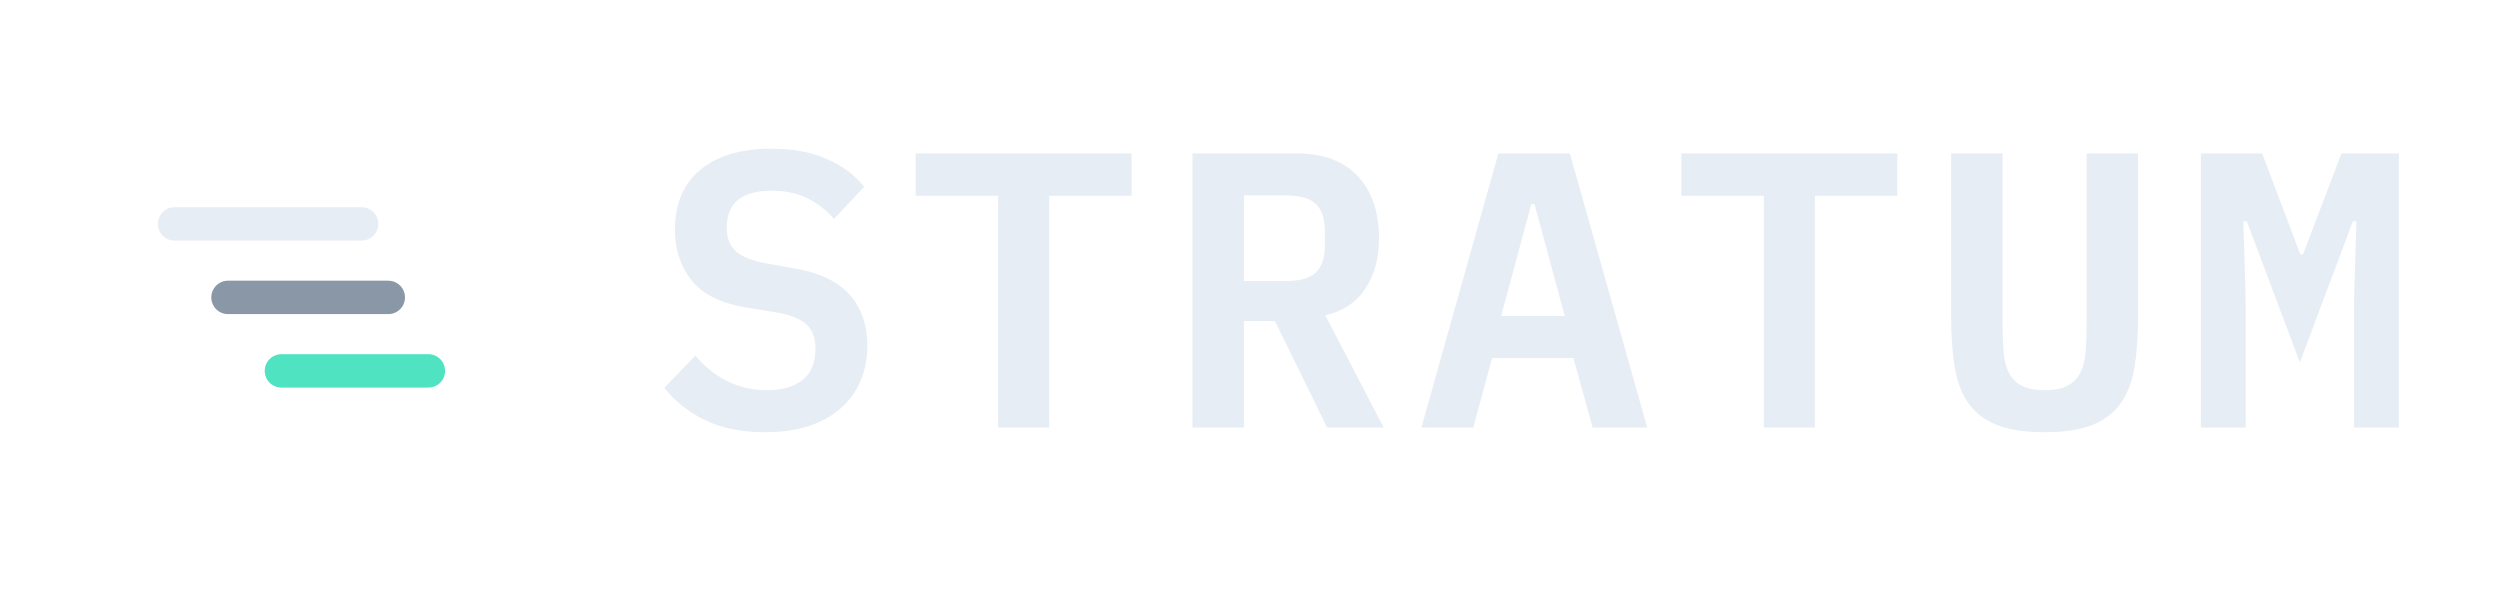
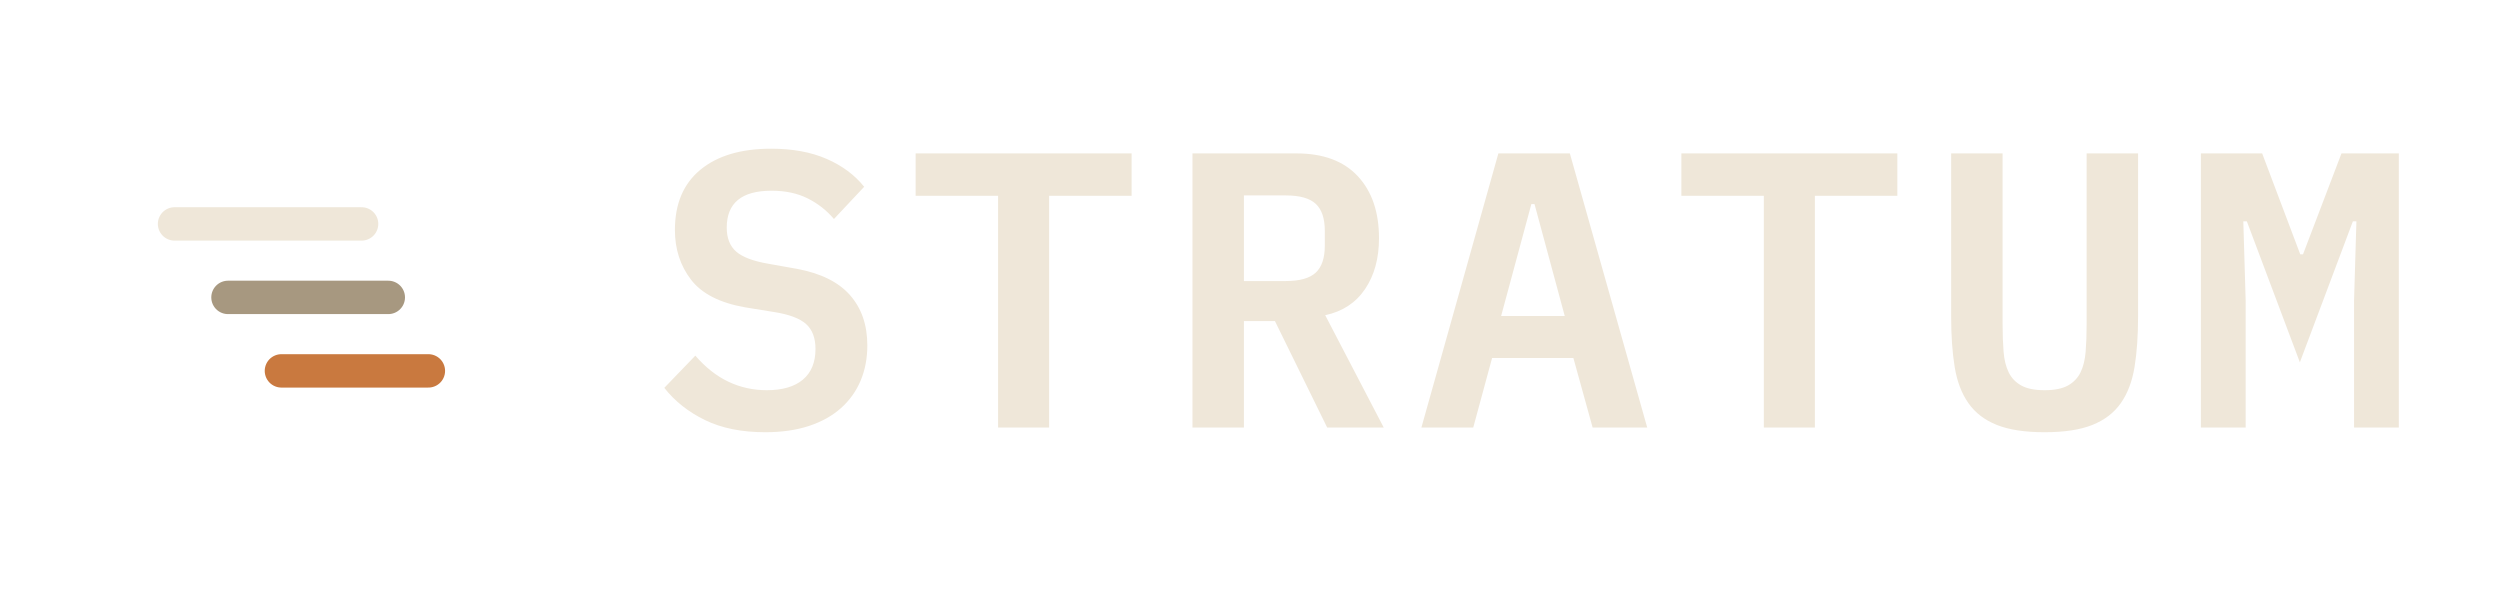
<svg xmlns="http://www.w3.org/2000/svg" viewBox="0 0 269 64" width="269" height="64" role="img" aria-label="Stratum">
  <g transform="translate(8,9) scale(0.71875)">
-     <line x1="15" y1="21" x2="43" y2="21" stroke="#E7EDF4" stroke-width="5" stroke-linecap="round" />
-     <line x1="23" y1="32" x2="47" y2="32" stroke="#8A97A6" stroke-width="5" stroke-linecap="round" />
-     <line x1="31" y1="43" x2="53" y2="43" stroke="#4FE3C1" stroke-width="5" stroke-linecap="round" />
+     <line x1="15" y1="21" x2="43" y2="21" stroke="#EFE7D9" stroke-width="5" stroke-linecap="round" />
+     <line x1="23" y1="32" x2="47" y2="32" stroke="#A79880" stroke-width="5" stroke-linecap="round" />
+     <line x1="31" y1="43" x2="53" y2="43" stroke="#C9793F" stroke-width="5" stroke-linecap="round" />
  </g>
-   <path transform="translate(70,46) scale(0.4225352)" d="M29.200 1.200L29.200 1.200Q20.200 1.200 13.850-1.900Q7.500-5 3.500-10.100L3.500-10.100L11.400-18.300Q15.300-13.800 19.850-11.650Q24.400-9.500 29.600-9.500L29.600-9.500Q35.600-9.500 38.800-12.200Q42-14.900 42-20L42-20Q42-24.200 39.600-26.350Q37.200-28.500 31.500-29.400L31.500-29.400L24.100-30.600Q14.400-32.300 10.300-37.650Q6.200-43 6.200-50.300L6.200-50.300Q6.200-60.300 12.700-65.650Q19.200-71 30.700-71L30.700-71Q38.900-71 44.850-68.400Q50.800-65.800 54.400-61.300L54.400-61.300L46.700-53.100Q43.900-56.400 40-58.350Q36.100-60.300 30.800-60.300L30.800-60.300Q19.400-60.300 19.400-50.900L19.400-50.900Q19.400-46.900 21.800-44.800Q24.200-42.700 30-41.700L30-41.700L37.300-40.400Q46.400-38.700 50.800-33.700Q55.200-28.700 55.200-20.900L55.200-20.900Q55.200-16 53.500-11.950Q51.800-7.900 48.500-4.950Q45.200-2 40.350-0.400Q35.500 1.200 29.200 1.200Z M122.500-59L101.500-59L101.500 0L88.500 0L88.500-59L67.500-59L67.500-69.800L122.500-69.800L122.500-59Z M151.100-27.100L151.100 0L138 0L138-69.800L164.500-69.800Q174.700-69.800 180.100-64Q185.500-58.200 185.500-48.200L185.500-48.200Q185.500-40.500 181.950-35.250Q178.400-30 171.800-28.600L171.800-28.600L186.700 0L172.300 0L159-27.100L151.100-27.100ZM151.100-37.300L161.800-37.300Q167.100-37.300 169.400-39.450Q171.700-41.600 171.700-46.300L171.700-46.300L171.700-50.100Q171.700-54.800 169.400-56.950Q167.100-59.100 161.800-59.100L161.800-59.100L151.100-59.100L151.100-37.300Z M253.800 0L239.900 0L235-17.700L214.300-17.700L209.500 0L196.300 0L215.900-69.800L234.100-69.800L253.800 0ZM232.800-28.400L225.100-56.900L224.300-56.900L216.600-28.400L232.800-28.400Z M317.500-59L296.500-59L296.500 0L283.500 0L283.500-59L262.500-59L262.500-69.800L317.500-69.800L317.500-59Z M331.200-69.800L344.300-69.800L344.300-26.300Q344.300-22.400 344.550-19.300Q344.800-16.200 345.850-14.050Q346.900-11.900 349.050-10.700Q351.200-9.500 355-9.500L355-9.500Q358.800-9.500 360.950-10.700Q363.100-11.900 364.150-14.050Q365.200-16.200 365.450-19.300Q365.700-22.400 365.700-26.300L365.700-26.300L365.700-69.800L378.800-69.800L378.800-28.300Q378.800-20.900 377.900-15.400Q377-9.900 374.400-6.200Q371.800-2.500 367.150-0.650Q362.500 1.200 355 1.200L355 1.200Q347.500 1.200 342.850-0.650Q338.200-2.500 335.600-6.200Q333-9.900 332.100-15.400Q331.200-20.900 331.200-28.300L331.200-28.300L331.200-69.800Z M433.800 0L433.800-32.300L434.400-52.500L433.500-52.500L420-16.600L406.500-52.500L405.600-52.500L406.200-32.300L406.200 0L394.800 0L394.800-69.800L410.400-69.800L420.100-44.100L420.800-44.100L430.600-69.800L445.200-69.800L445.200 0L433.800 0Z" fill="#E7EDF4" />
+   <path transform="translate(70,46) scale(0.4225352)" d="M29.200 1.200L29.200 1.200Q20.200 1.200 13.850-1.900Q7.500-5 3.500-10.100L3.500-10.100L11.400-18.300Q15.300-13.800 19.850-11.650Q24.400-9.500 29.600-9.500L29.600-9.500Q35.600-9.500 38.800-12.200Q42-14.900 42-20L42-20Q42-24.200 39.600-26.350Q37.200-28.500 31.500-29.400L31.500-29.400L24.100-30.600Q14.400-32.300 10.300-37.650Q6.200-43 6.200-50.300L6.200-50.300Q6.200-60.300 12.700-65.650Q19.200-71 30.700-71L30.700-71Q38.900-71 44.850-68.400Q50.800-65.800 54.400-61.300L54.400-61.300L46.700-53.100Q43.900-56.400 40-58.350Q36.100-60.300 30.800-60.300L30.800-60.300Q19.400-60.300 19.400-50.900L19.400-50.900Q19.400-46.900 21.800-44.800Q24.200-42.700 30-41.700L30-41.700L37.300-40.400Q46.400-38.700 50.800-33.700Q55.200-28.700 55.200-20.900L55.200-20.900Q55.200-16 53.500-11.950Q51.800-7.900 48.500-4.950Q45.200-2 40.350-0.400Q35.500 1.200 29.200 1.200Z M122.500-59L101.500-59L101.500 0L88.500 0L88.500-59L67.500-59L67.500-69.800L122.500-69.800L122.500-59Z M151.100-27.100L151.100 0L138 0L138-69.800L164.500-69.800Q174.700-69.800 180.100-64Q185.500-58.200 185.500-48.200L185.500-48.200Q185.500-40.500 181.950-35.250Q178.400-30 171.800-28.600L171.800-28.600L186.700 0L172.300 0L159-27.100L151.100-27.100ZM151.100-37.300L161.800-37.300Q167.100-37.300 169.400-39.450Q171.700-41.600 171.700-46.300L171.700-46.300L171.700-50.100Q171.700-54.800 169.400-56.950Q167.100-59.100 161.800-59.100L161.800-59.100L151.100-59.100L151.100-37.300Z M253.800 0L239.900 0L235-17.700L214.300-17.700L209.500 0L196.300 0L215.900-69.800L234.100-69.800L253.800 0ZM232.800-28.400L225.100-56.900L224.300-56.900L216.600-28.400L232.800-28.400Z M317.500-59L296.500-59L296.500 0L283.500 0L283.500-59L262.500-59L262.500-69.800L317.500-69.800L317.500-59Z M331.200-69.800L344.300-69.800L344.300-26.300Q344.300-22.400 344.550-19.300Q344.800-16.200 345.850-14.050Q346.900-11.900 349.050-10.700Q351.200-9.500 355-9.500L355-9.500Q358.800-9.500 360.950-10.700Q363.100-11.900 364.150-14.050Q365.200-16.200 365.450-19.300Q365.700-22.400 365.700-26.300L365.700-26.300L365.700-69.800L378.800-69.800L378.800-28.300Q378.800-20.900 377.900-15.400Q377-9.900 374.400-6.200Q371.800-2.500 367.150-0.650Q362.500 1.200 355 1.200L355 1.200Q347.500 1.200 342.850-0.650Q338.200-2.500 335.600-6.200Q333-9.900 332.100-15.400Q331.200-20.900 331.200-28.300L331.200-28.300L331.200-69.800Z M433.800 0L433.800-32.300L434.400-52.500L433.500-52.500L420-16.600L406.500-52.500L405.600-52.500L406.200-32.300L406.200 0L394.800 0L394.800-69.800L410.400-69.800L420.100-44.100L420.800-44.100L430.600-69.800L445.200-69.800L445.200 0L433.800 0Z" fill="#EFE7D9" />
</svg>
